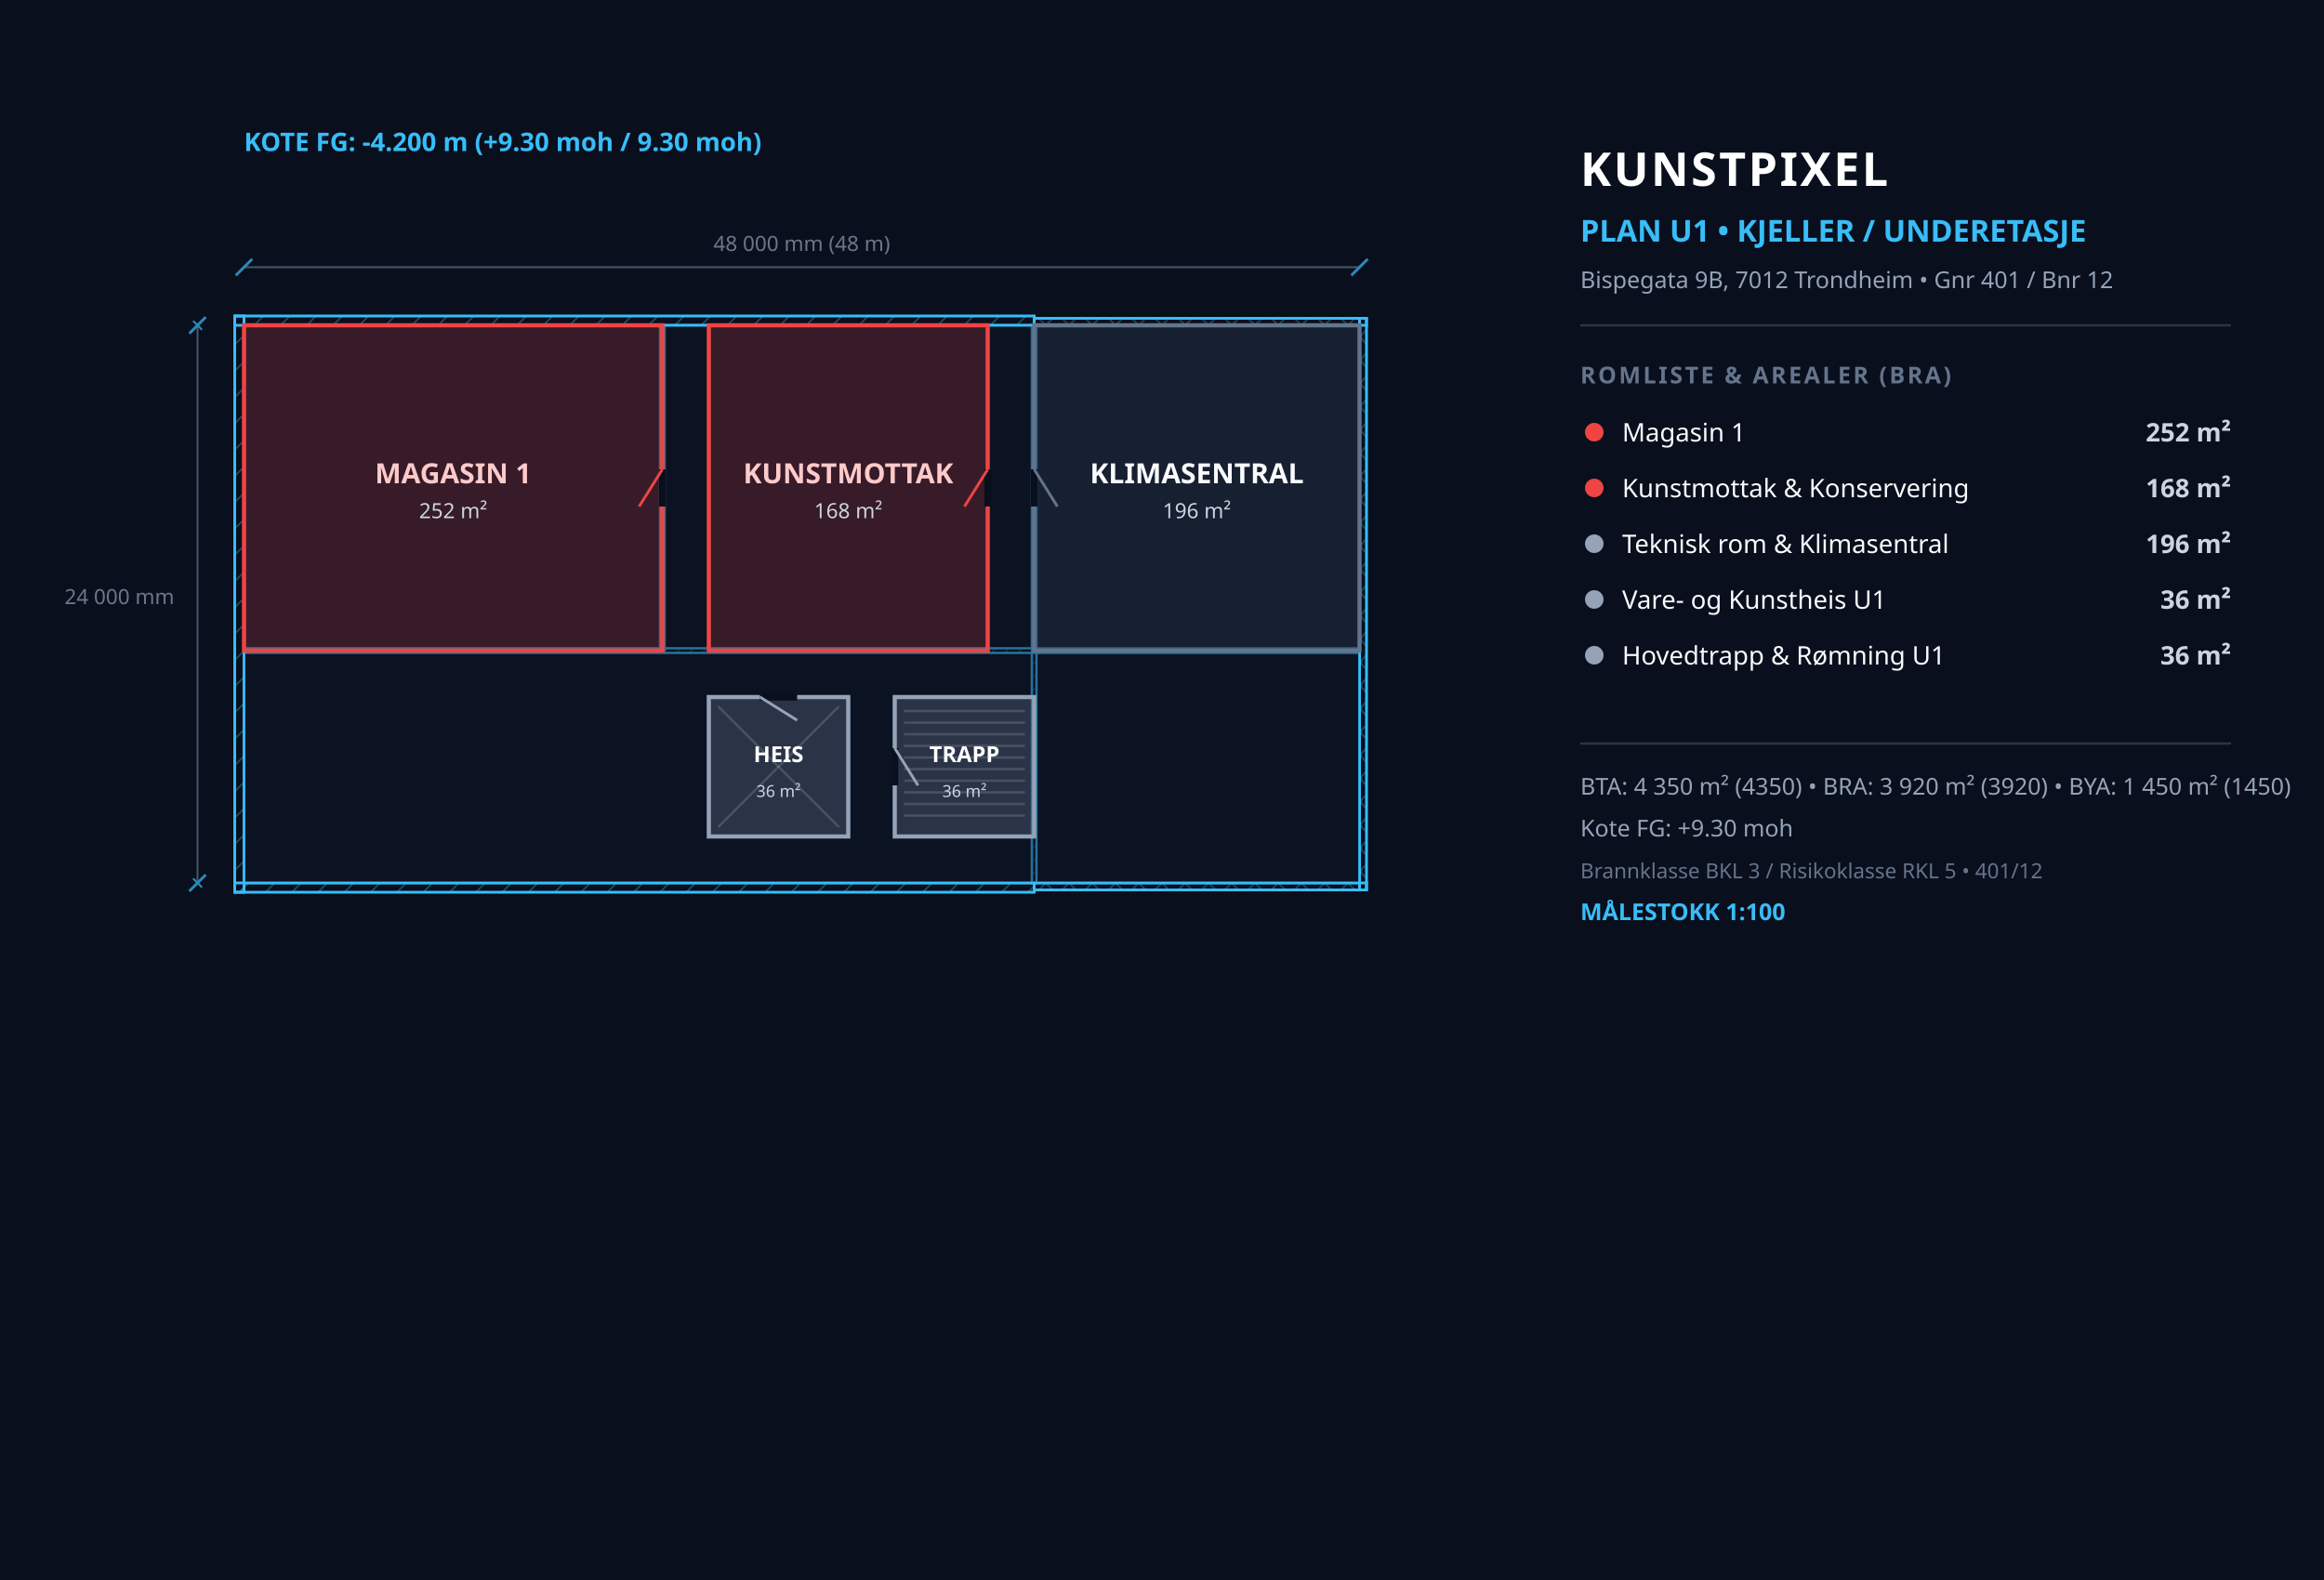
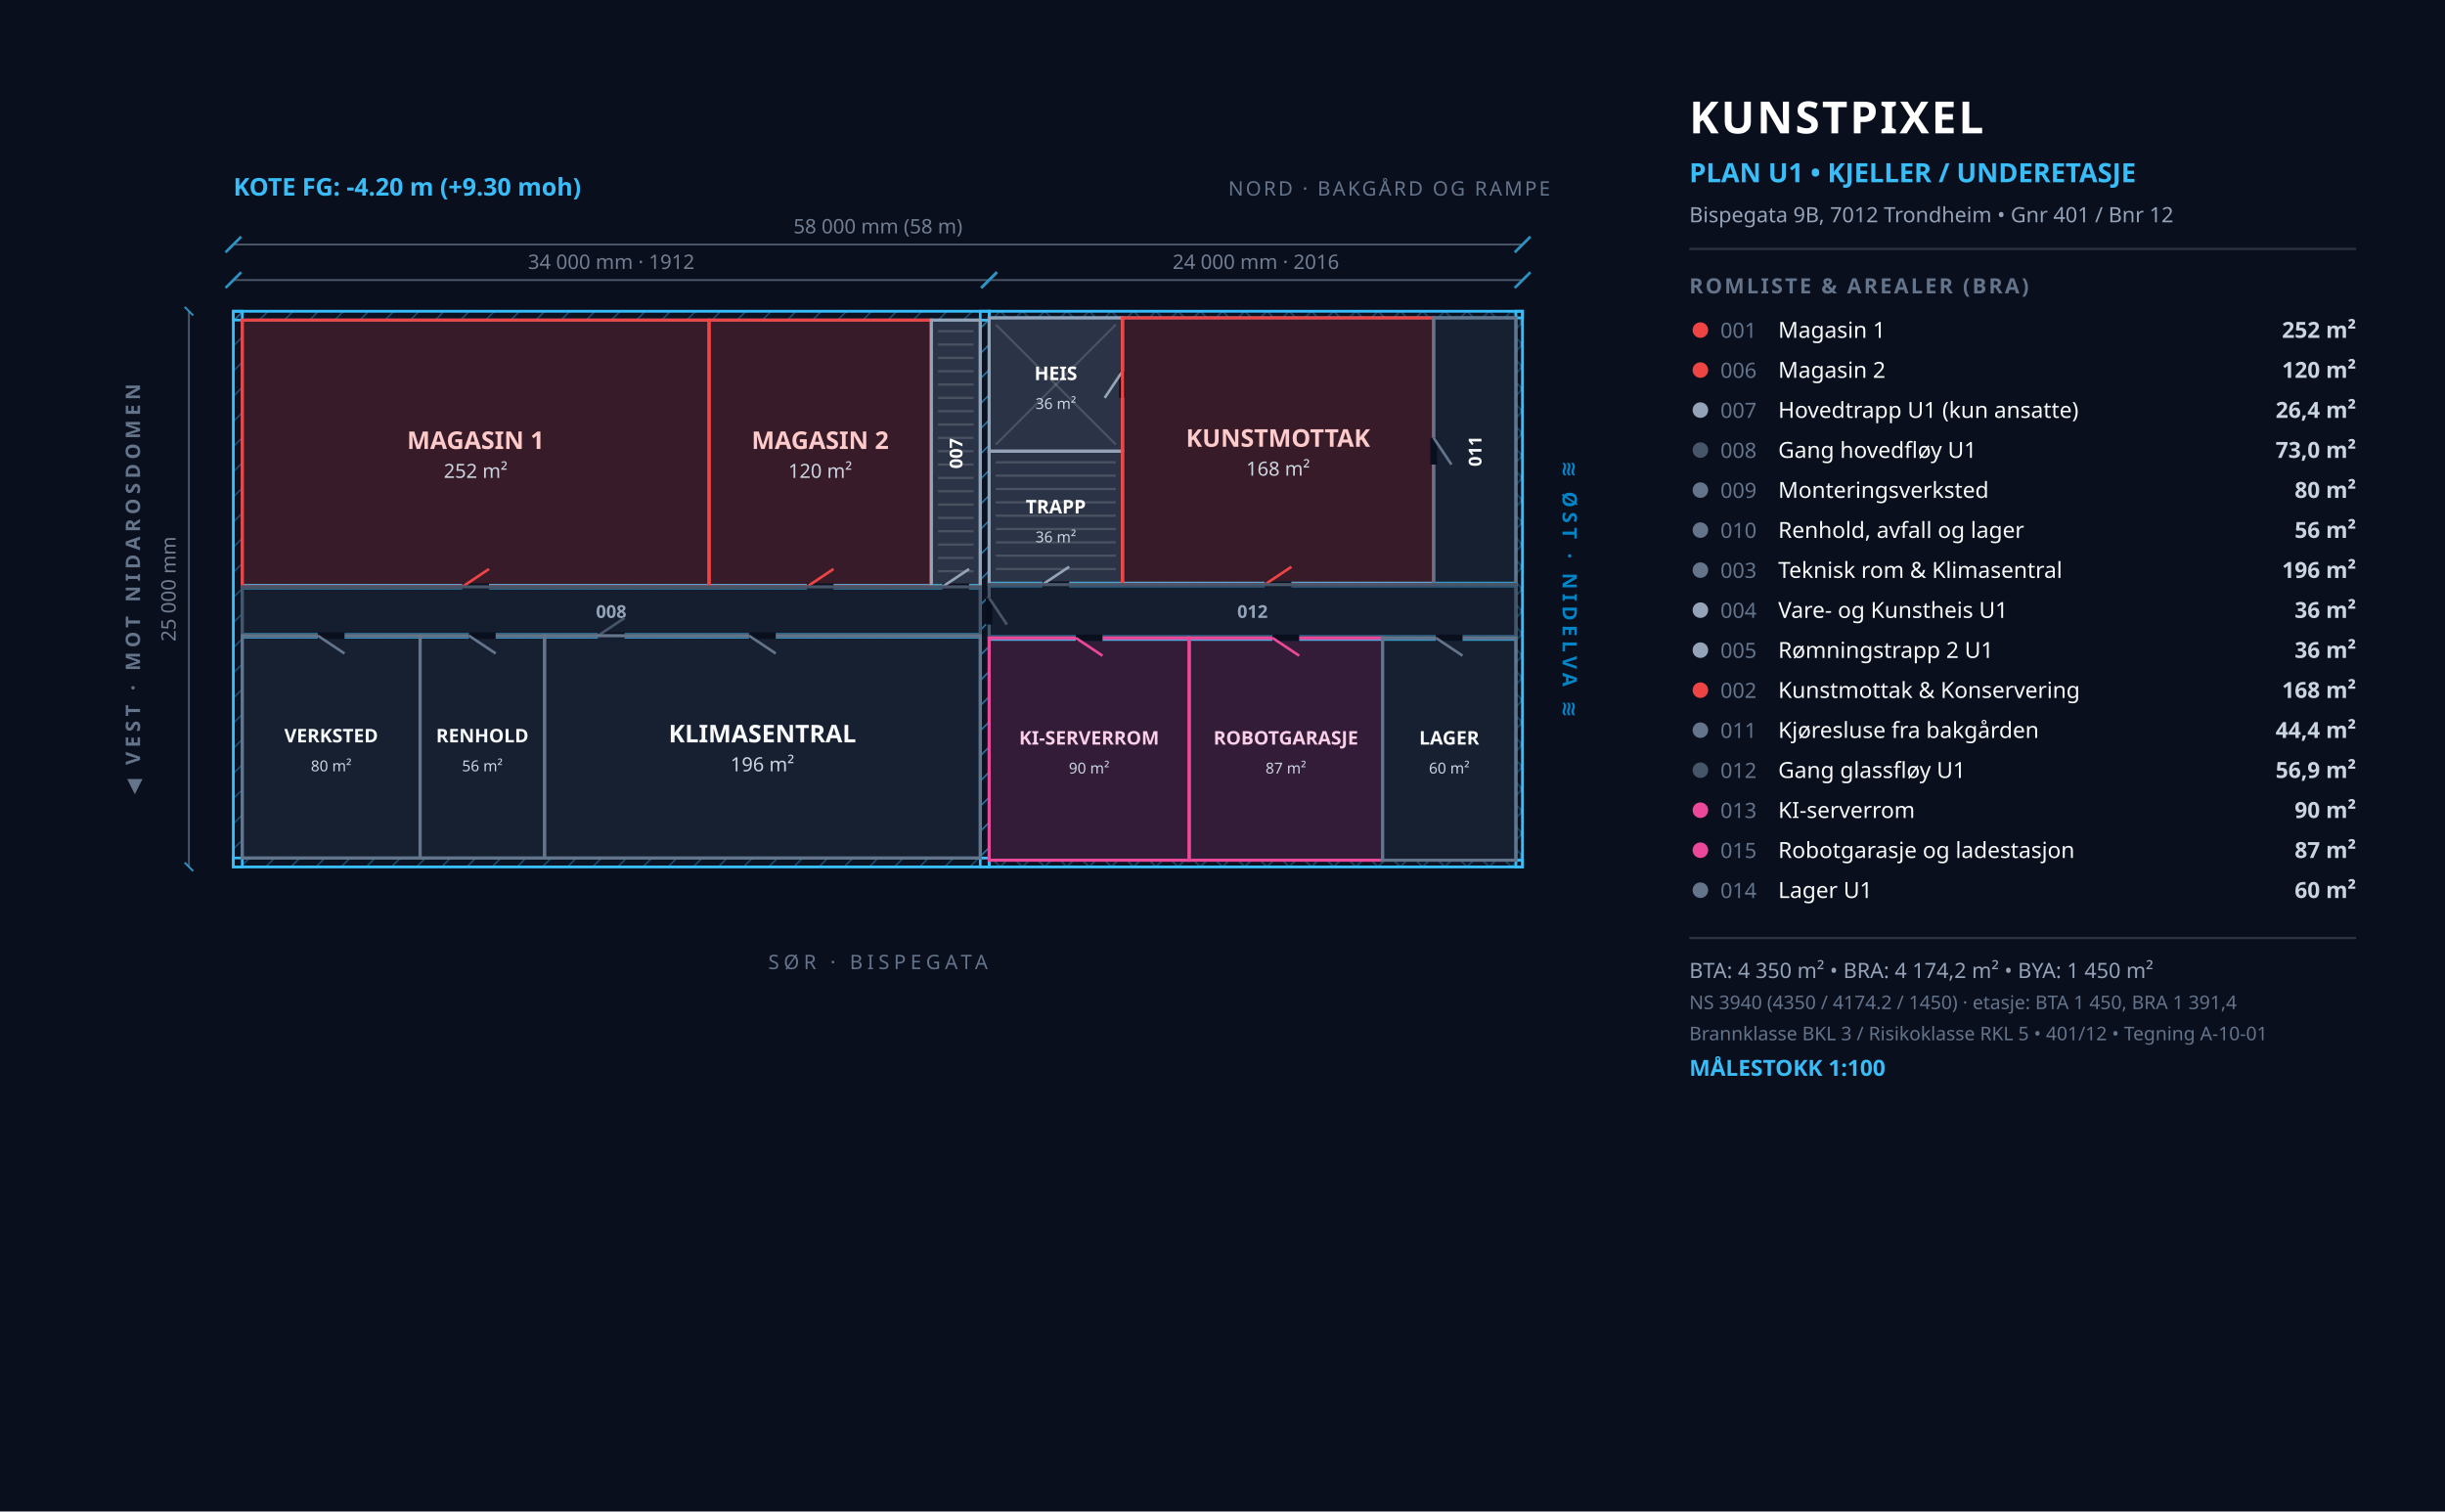
- <svg xmlns="http://www.w3.org/2000/svg" viewBox="0 0 1000 680" width="100%" height="100%" class="blueprint-svg">
+ <svg xmlns="http://www.w3.org/2000/svg" viewBox="0 0 1100 680" width="100%" height="100%" class="blueprint-svg">
  <defs>
    <pattern id="hatch-tegl-400" width="8" height="8" patternTransform="rotate(45 0 0)" patternUnits="userSpaceOnUse">
      <line x1="0" y1="0" x2="0" y2="8" stroke="rgba(56, 189, 248, 0.4)" stroke-width="1.2" />
    </pattern>
    <pattern id="hatch-betong-300" width="10" height="10" patternUnits="userSpaceOnUse">
      <line x1="0" y1="0" x2="10" y2="10" stroke="rgba(56, 189, 248, 0.3)" stroke-width="0.8" />
      <line x1="10" y1="0" x2="0" y2="10" stroke="rgba(56, 189, 248, 0.3)" stroke-width="0.8" />
      <circle cx="5" cy="5" r="1.2" fill="rgba(56, 189, 248, 0.3)" />
    </pattern>
    <pattern id="hatch-baerevegg-200" width="4" height="4" patternTransform="rotate(45 0 0)" patternUnits="userSpaceOnUse">
      <line x1="0" y1="0" x2="0" y2="4" stroke="rgba(2, 132, 199, 0.5)" stroke-width="1.2" />
    </pattern>
    <marker id="tick-45" viewBox="0 0 10 10" refX="5" refY="5" markerWidth="6" markerHeight="6" orient="auto">
      <line x1="1" y1="9" x2="9" y2="1" stroke="#38bdf8" stroke-width="1.8" class="arch-tick" />
    </marker>
  </defs>
  <rect width="100%" height="100%" fill="#0a0f1d" />
-   <text x="105" y="65" font-family="sans-serif" font-size="11" font-weight="600" fill="#38bdf8">KOTE FG: -4.200 m (+9.30 moh / 9.30 moh)</text>
+   <text x="105" y="88" font-family="sans-serif" font-size="11" font-weight="600" fill="#38bdf8">KOTE FG: -4.20 m (+9.30 moh)</text>
+   <rect x="105" y="140" width="580" height="250" fill="rgba(15, 23, 42, 0.45)" stroke="#38bdf8" stroke-width="1" />
  <g class="architectural-walls">
-     <rect x="101" y="136" width="4" height="248" fill="url(#hatch-tegl-400)" stroke="#38bdf8" stroke-width="1.2" />
-     <rect x="101" y="136" width="344" height="4" fill="url(#hatch-tegl-400)" stroke="#38bdf8" stroke-width="1.2" />
-     <rect x="101" y="380" width="344" height="4" fill="url(#hatch-tegl-400)" stroke="#38bdf8" stroke-width="1.2" />
-     <rect x="585" y="137" width="3" height="246" fill="url(#hatch-betong-300)" stroke="#38bdf8" stroke-width="1.2" />
-     <rect x="445" y="137" width="143" height="3" fill="url(#hatch-betong-300)" stroke="#38bdf8" stroke-width="1.2" />
-     <rect x="445" y="380" width="143" height="3" fill="url(#hatch-betong-300)" stroke="#38bdf8" stroke-width="1.2" />
-     <rect x="444" y="140" width="2" height="240" fill="url(#hatch-baerevegg-200)" stroke="#38bdf8" stroke-width="1" />
-     <rect x="105" y="279" width="480" height="2" fill="url(#hatch-baerevegg-200)" stroke="#38bdf8" stroke-width="1" />
-     <rect x="284" y="140" width="2" height="140" fill="url(#hatch-baerevegg-200)" stroke="#38bdf8" stroke-width="1" />
-   </g>
-   <rect x="105" y="140" width="480" height="240" fill="rgba(15, 23, 42, 0.45)" stroke="#38bdf8" stroke-width="1" />
+     <rect class="yttervegg" data-volum="HOVEDFLOY" x="105" y="140" width="340" height="4" fill="url(#hatch-tegl-400)" stroke="#38bdf8" stroke-width="1.2" />
+     <rect class="yttervegg" data-volum="HOVEDFLOY" x="105" y="386" width="340" height="4" fill="url(#hatch-tegl-400)" stroke="#38bdf8" stroke-width="1.2" />
+     <rect class="yttervegg" data-volum="HOVEDFLOY" x="105" y="140" width="4" height="250" fill="url(#hatch-tegl-400)" stroke="#38bdf8" stroke-width="1.2" />
+     <rect class="yttervegg" data-volum="HOVEDFLOY" x="441" y="140" width="4" height="250" fill="url(#hatch-tegl-400)" stroke="#38bdf8" stroke-width="1.2" />
+     <rect class="yttervegg" data-volum="GLASSFLOY" x="445" y="140" width="240" height="3" fill="url(#hatch-betong-300)" stroke="#38bdf8" stroke-width="1.2" />
+     <rect class="yttervegg" data-volum="GLASSFLOY" x="445" y="387" width="240" height="3" fill="url(#hatch-betong-300)" stroke="#38bdf8" stroke-width="1.2" />
+     <rect class="yttervegg" data-volum="GLASSFLOY" x="682" y="140" width="3" height="250" fill="url(#hatch-betong-300)" stroke="#38bdf8" stroke-width="1.2" />
+     <rect class="fasadevegg" x="441" y="144" width="4" height="242" fill="url(#hatch-tegl-400)" stroke="#38bdf8" stroke-width="1" />
+     <rect class="baerevegg" x="109" y="263" width="332" height="2" fill="url(#hatch-baerevegg-200)" stroke="#38bdf8" stroke-width="0.6" />
+     <rect class="baerevegg" x="109" y="285" width="332" height="2" fill="url(#hatch-baerevegg-200)" stroke="#38bdf8" stroke-width="0.6" />
+     <rect class="baerevegg" x="445" y="262" width="237" height="2" fill="url(#hatch-baerevegg-200)" stroke="#38bdf8" stroke-width="0.6" />
+     <rect class="baerevegg" x="445" y="286" width="237" height="2" fill="url(#hatch-baerevegg-200)" stroke="#38bdf8" stroke-width="0.6" />
+   </g>
  <g class="blueprint-room" data-room-id="MAG-1" style="cursor: pointer;">
-     <rect x="105" y="140" width="180" height="140" fill="rgba(239, 68, 68, 0.20)" stroke="#ef4444" stroke-width="1.8" />
-     <text x="195.0" y="208.0" font-family="sans-serif" font-size="12" font-weight="bold" fill="#fecaca" text-anchor="middle">MAGASIN 1</text>
-     <text x="195.0" y="223.0" font-family="sans-serif" font-size="9.0" font-weight="500" fill="#cbd5e1" text-anchor="middle">252 m²</text>
-   </g>
-   <line x1="285" y1="202.0" x2="285" y2="218.0" stroke="#0a0f1d" stroke-width="3" />
-   <line x1="285" y1="202.0" x2="275" y2="218.0" stroke="#ef4444" stroke-width="1.2" />
+     <rect x="109" y="144" width="210" height="120" fill="rgba(239, 68, 68, 0.20)" stroke="#ef4444" stroke-width="1.4" />
+     <text x="214.0" y="202.0" font-family="sans-serif" font-size="11" font-weight="bold" fill="#fecaca" text-anchor="middle">MAGASIN 1</text>
+     <text x="214.0" y="215.0" font-family="sans-serif" font-size="8.8" font-weight="500" fill="#cbd5e1" text-anchor="middle">252 m²</text>
+   </g>
+   <line x1="208.0" y1="264" x2="220.0" y2="264" stroke="#0a0f1d" stroke-width="3" />
+   <line x1="208.0" y1="264" x2="220.0" y2="256" stroke="#ef4444" stroke-width="1.2" />
+   <g class="blueprint-room" data-room-id="MAG-2" style="cursor: pointer;">
+     <rect x="319" y="144" width="100" height="120" fill="rgba(239, 68, 68, 0.20)" stroke="#ef4444" stroke-width="1.4" />
+     <text x="369.0" y="202.0" font-family="sans-serif" font-size="11" font-weight="bold" fill="#fecaca" text-anchor="middle">MAGASIN 2</text>
+     <text x="369.0" y="215.0" font-family="sans-serif" font-size="8.8" font-weight="500" fill="#cbd5e1" text-anchor="middle">120 m²</text>
+   </g>
+   <line x1="363.0" y1="264" x2="375.0" y2="264" stroke="#0a0f1d" stroke-width="3" />
+   <line x1="363.0" y1="264" x2="375.0" y2="256" stroke="#ef4444" stroke-width="1.2" />
+   <g class="blueprint-room" data-room-id="TRAPP-U1B" style="cursor: pointer;">
+     <rect x="419" y="144" width="22" height="120" fill="rgba(100, 116, 139, 0.35)" stroke="#94a3b8" stroke-width="1.4" />
+     <text x="430.0" y="207.0" font-family="sans-serif" font-size="8" font-weight="bold" fill="#ffffff" text-anchor="middle" transform="rotate(-90 430.0 204.0)">007</text>
+   </g>
+   <line x1="422" y1="149" x2="438" y2="149" stroke="rgba(255, 255, 255, 0.15)" stroke-width="1" />
+   <line x1="422" y1="155" x2="438" y2="155" stroke="rgba(255, 255, 255, 0.15)" stroke-width="1" />
+   <line x1="422" y1="161" x2="438" y2="161" stroke="rgba(255, 255, 255, 0.15)" stroke-width="1" />
+   <line x1="422" y1="167" x2="438" y2="167" stroke="rgba(255, 255, 255, 0.15)" stroke-width="1" />
+   <line x1="422" y1="173" x2="438" y2="173" stroke="rgba(255, 255, 255, 0.15)" stroke-width="1" />
+   <line x1="422" y1="179" x2="438" y2="179" stroke="rgba(255, 255, 255, 0.15)" stroke-width="1" />
+   <line x1="422" y1="185" x2="438" y2="185" stroke="rgba(255, 255, 255, 0.15)" stroke-width="1" />
+   <line x1="422" y1="191" x2="438" y2="191" stroke="rgba(255, 255, 255, 0.15)" stroke-width="1" />
+   <line x1="422" y1="197" x2="438" y2="197" stroke="rgba(255, 255, 255, 0.15)" stroke-width="1" />
+   <line x1="422" y1="203" x2="438" y2="203" stroke="rgba(255, 255, 255, 0.15)" stroke-width="1" />
+   <line x1="422" y1="209" x2="438" y2="209" stroke="rgba(255, 255, 255, 0.15)" stroke-width="1" />
+   <line x1="422" y1="215" x2="438" y2="215" stroke="rgba(255, 255, 255, 0.15)" stroke-width="1" />
+   <line x1="422" y1="221" x2="438" y2="221" stroke="rgba(255, 255, 255, 0.15)" stroke-width="1" />
+   <line x1="422" y1="227" x2="438" y2="227" stroke="rgba(255, 255, 255, 0.15)" stroke-width="1" />
+   <line x1="422" y1="233" x2="438" y2="233" stroke="rgba(255, 255, 255, 0.15)" stroke-width="1" />
+   <line x1="422" y1="239" x2="438" y2="239" stroke="rgba(255, 255, 255, 0.15)" stroke-width="1" />
+   <line x1="422" y1="245" x2="438" y2="245" stroke="rgba(255, 255, 255, 0.15)" stroke-width="1" />
+   <line x1="422" y1="251" x2="438" y2="251" stroke="rgba(255, 255, 255, 0.15)" stroke-width="1" />
+   <line x1="422" y1="257" x2="438" y2="257" stroke="rgba(255, 255, 255, 0.15)" stroke-width="1" />
+   <line x1="424.0" y1="264" x2="436.0" y2="264" stroke="#0a0f1d" stroke-width="3" />
+   <line x1="424.0" y1="264" x2="436.0" y2="256" stroke="#94a3b8" stroke-width="1.2" />
+   <g class="blueprint-room" data-room-id="GANG-U1" style="cursor: pointer;">
+     <rect x="109" y="264" width="332" height="22" fill="rgba(30, 41, 59, 0.55)" stroke="#475569" stroke-width="1.4" />
+     <text x="275.0" y="278.0" font-family="sans-serif" font-size="8" font-weight="bold" fill="#94a3b8" text-anchor="middle">008</text>
+   </g>
+   <line x1="269.0" y1="286" x2="281.0" y2="286" stroke="#0a0f1d" stroke-width="3" />
+   <line x1="269.0" y1="286" x2="281.0" y2="278" stroke="#475569" stroke-width="1.2" />
+   <g class="blueprint-room" data-room-id="VERK-1" style="cursor: pointer;">
+     <rect x="109" y="286" width="80" height="100" fill="rgba(51, 65, 85, 0.30)" stroke="#64748b" stroke-width="1.4" />
+     <text x="149.0" y="334.0" font-family="sans-serif" font-size="8.5" font-weight="bold" fill="#f8fafc" text-anchor="middle">VERKSTED</text>
+     <text x="149.0" y="347.0" font-family="sans-serif" font-size="6.8" font-weight="500" fill="#cbd5e1" text-anchor="middle">80 m²</text>
+   </g>
+   <line x1="143.0" y1="286" x2="155.0" y2="286" stroke="#0a0f1d" stroke-width="3" />
+   <line x1="143.0" y1="286" x2="155.0" y2="294" stroke="#64748b" stroke-width="1.2" />
+   <g class="blueprint-room" data-room-id="REN-1" style="cursor: pointer;">
+     <rect x="189" y="286" width="56" height="100" fill="rgba(51, 65, 85, 0.30)" stroke="#64748b" stroke-width="1.4" />
+     <text x="217.0" y="334.0" font-family="sans-serif" font-size="8.5" font-weight="bold" fill="#f8fafc" text-anchor="middle">RENHOLD</text>
+     <text x="217.0" y="347.0" font-family="sans-serif" font-size="6.8" font-weight="500" fill="#cbd5e1" text-anchor="middle">56 m²</text>
+   </g>
+   <line x1="211.0" y1="286" x2="223.0" y2="286" stroke="#0a0f1d" stroke-width="3" />
+   <line x1="211.0" y1="286" x2="223.0" y2="294" stroke="#64748b" stroke-width="1.2" />
+   <g class="blueprint-room" data-room-id="TEK-1" style="cursor: pointer;">
+     <rect x="245" y="286" width="196" height="100" fill="rgba(51, 65, 85, 0.30)" stroke="#64748b" stroke-width="1.4" />
+     <text x="343.0" y="334.0" font-family="sans-serif" font-size="11" font-weight="bold" fill="#f8fafc" text-anchor="middle">KLIMASENTRAL</text>
+     <text x="343.0" y="347.0" font-family="sans-serif" font-size="8.8" font-weight="500" fill="#cbd5e1" text-anchor="middle">196 m²</text>
+   </g>
+   <line x1="337.0" y1="286" x2="349.0" y2="286" stroke="#0a0f1d" stroke-width="3" />
+   <line x1="337.0" y1="286" x2="349.0" y2="294" stroke="#64748b" stroke-width="1.2" />
+   <g class="blueprint-room" data-room-id="HEIS-U1" style="cursor: pointer;">
+     <rect x="445" y="143" width="60" height="60" fill="rgba(100, 116, 139, 0.35)" stroke="#94a3b8" stroke-width="1.4" />
+     <text x="475.0" y="171.0" font-family="sans-serif" font-size="8.5" font-weight="bold" fill="#ffffff" text-anchor="middle">HEIS</text>
+     <text x="475.0" y="184.0" font-family="sans-serif" font-size="6.8" font-weight="500" fill="#cbd5e1" text-anchor="middle">36 m²</text>
+   </g>
+   <line x1="448" y1="146" x2="502" y2="200" stroke="rgba(255, 255, 255, 0.15)" stroke-width="1" />
+   <line x1="502" y1="146" x2="448" y2="200" stroke="rgba(255, 255, 255, 0.15)" stroke-width="1" />
+   <line x1="505" y1="167.0" x2="505" y2="179.0" stroke="#0a0f1d" stroke-width="3" />
+   <line x1="505" y1="167.0" x2="497" y2="179.0" stroke="#94a3b8" stroke-width="1.2" />
+   <g class="blueprint-room" data-room-id="TRAPP-U1" style="cursor: pointer;">
+     <rect x="445" y="203" width="60" height="60" fill="rgba(100, 116, 139, 0.35)" stroke="#94a3b8" stroke-width="1.4" />
+     <text x="475.0" y="231.0" font-family="sans-serif" font-size="8.5" font-weight="bold" fill="#ffffff" text-anchor="middle">TRAPP</text>
+     <text x="475.0" y="244.0" font-family="sans-serif" font-size="6.8" font-weight="500" fill="#cbd5e1" text-anchor="middle">36 m²</text>
+   </g>
+   <line x1="448" y1="208" x2="502" y2="208" stroke="rgba(255, 255, 255, 0.15)" stroke-width="1" />
+   <line x1="448" y1="214" x2="502" y2="214" stroke="rgba(255, 255, 255, 0.15)" stroke-width="1" />
+   <line x1="448" y1="220" x2="502" y2="220" stroke="rgba(255, 255, 255, 0.15)" stroke-width="1" />
+   <line x1="448" y1="226" x2="502" y2="226" stroke="rgba(255, 255, 255, 0.15)" stroke-width="1" />
+   <line x1="448" y1="232" x2="502" y2="232" stroke="rgba(255, 255, 255, 0.15)" stroke-width="1" />
+   <line x1="448" y1="238" x2="502" y2="238" stroke="rgba(255, 255, 255, 0.15)" stroke-width="1" />
+   <line x1="448" y1="244" x2="502" y2="244" stroke="rgba(255, 255, 255, 0.15)" stroke-width="1" />
+   <line x1="448" y1="250" x2="502" y2="250" stroke="rgba(255, 255, 255, 0.15)" stroke-width="1" />
+   <line x1="448" y1="256" x2="502" y2="256" stroke="rgba(255, 255, 255, 0.15)" stroke-width="1" />
+   <line x1="469.0" y1="263" x2="481.0" y2="263" stroke="#0a0f1d" stroke-width="3" />
+   <line x1="469.0" y1="263" x2="481.0" y2="255" stroke="#94a3b8" stroke-width="1.2" />
  <g class="blueprint-room" data-room-id="VER-1" style="cursor: pointer;">
-     <rect x="305" y="140" width="120" height="140" fill="rgba(239, 68, 68, 0.20)" stroke="#ef4444" stroke-width="1.8" />
-     <text x="365.0" y="208.0" font-family="sans-serif" font-size="12" font-weight="bold" fill="#fecaca" text-anchor="middle">KUNSTMOTTAK</text>
-     <text x="365.0" y="223.0" font-family="sans-serif" font-size="9.0" font-weight="500" fill="#cbd5e1" text-anchor="middle">168 m²</text>
-   </g>
-   <line x1="425" y1="202.0" x2="425" y2="218.0" stroke="#0a0f1d" stroke-width="3" />
-   <line x1="425" y1="202.0" x2="415" y2="218.0" stroke="#ef4444" stroke-width="1.2" />
-   <g class="blueprint-room" data-room-id="TEK-1" style="cursor: pointer;">
-     <rect x="445" y="140" width="140" height="140" fill="rgba(51, 65, 85, 0.30)" stroke="#64748b" stroke-width="1.8" />
-     <text x="515.0" y="208.0" font-family="sans-serif" font-size="12" font-weight="bold" fill="#f8fafc" text-anchor="middle">KLIMASENTRAL</text>
-     <text x="515.0" y="223.0" font-family="sans-serif" font-size="9.0" font-weight="500" fill="#cbd5e1" text-anchor="middle">196 m²</text>
-   </g>
-   <line x1="445" y1="202.0" x2="445" y2="218.0" stroke="#0a0f1d" stroke-width="3" />
-   <line x1="445" y1="202.0" x2="455" y2="218.0" stroke="#64748b" stroke-width="1.2" />
-   <g class="blueprint-room" data-room-id="HEIS-U1" style="cursor: pointer;">
-     <rect x="305" y="300" width="60" height="60" fill="rgba(100, 116, 139, 0.35)" stroke="#94a3b8" stroke-width="1.8" />
-     <text x="335.0" y="328.0" font-family="sans-serif" font-size="9.5" font-weight="bold" fill="#ffffff" text-anchor="middle">HEIS</text>
-     <text x="335.0" y="343.0" font-family="sans-serif" font-size="7.1" font-weight="500" fill="#cbd5e1" text-anchor="middle">36 m²</text>
-   </g>
-   <line x1="309" y1="304" x2="361" y2="356" stroke="rgba(255, 255, 255, 0.15)" stroke-width="1" />
-   <line x1="361" y1="304" x2="309" y2="356" stroke="rgba(255, 255, 255, 0.15)" stroke-width="1" />
-   <line x1="327.0" y1="300" x2="343.0" y2="300" stroke="#0a0f1d" stroke-width="3" />
-   <line x1="327.0" y1="300" x2="343.0" y2="310" stroke="#94a3b8" stroke-width="1.2" />
-   <g class="blueprint-room" data-room-id="TRAPP-U1" style="cursor: pointer;">
-     <rect x="385" y="300" width="60" height="60" fill="rgba(100, 116, 139, 0.35)" stroke="#94a3b8" stroke-width="1.8" />
-     <text x="415.0" y="328.0" font-family="sans-serif" font-size="9.5" font-weight="bold" fill="#ffffff" text-anchor="middle">TRAPP</text>
-     <text x="415.0" y="343.0" font-family="sans-serif" font-size="7.1" font-weight="500" fill="#cbd5e1" text-anchor="middle">36 m²</text>
-   </g>
-   <line x1="389" y1="306" x2="441" y2="306" stroke="rgba(255, 255, 255, 0.15)" stroke-width="1" />
-   <line x1="389" y1="311" x2="441" y2="311" stroke="rgba(255, 255, 255, 0.15)" stroke-width="1" />
-   <line x1="389" y1="316" x2="441" y2="316" stroke="rgba(255, 255, 255, 0.15)" stroke-width="1" />
-   <line x1="389" y1="321" x2="441" y2="321" stroke="rgba(255, 255, 255, 0.15)" stroke-width="1" />
-   <line x1="389" y1="326" x2="441" y2="326" stroke="rgba(255, 255, 255, 0.15)" stroke-width="1" />
-   <line x1="389" y1="331" x2="441" y2="331" stroke="rgba(255, 255, 255, 0.15)" stroke-width="1" />
-   <line x1="389" y1="336" x2="441" y2="336" stroke="rgba(255, 255, 255, 0.15)" stroke-width="1" />
-   <line x1="389" y1="341" x2="441" y2="341" stroke="rgba(255, 255, 255, 0.15)" stroke-width="1" />
-   <line x1="389" y1="346" x2="441" y2="346" stroke="rgba(255, 255, 255, 0.15)" stroke-width="1" />
-   <line x1="389" y1="351" x2="441" y2="351" stroke="rgba(255, 255, 255, 0.15)" stroke-width="1" />
-   <line x1="385" y1="322.0" x2="385" y2="338.0" stroke="#0a0f1d" stroke-width="3" />
-   <line x1="385" y1="322.0" x2="395" y2="338.0" stroke="#94a3b8" stroke-width="1.2" />
-   <g class="dimension-chain" style="opacity: 0.7;">
-     <line x1="105" y1="115" x2="585" y2="115" stroke="#64748b" stroke-width="0.8" marker-start="url(#tick-45)" marker-end="url(#tick-45)" />
-     <line x1="105" y1="110" x2="105" y2="120" stroke="#38bdf8" stroke-width="1.2" class="arch-tick" transform="rotate(45 105 115)" />
-     <line x1="585" y1="110" x2="585" y2="120" stroke="#38bdf8" stroke-width="1.2" class="arch-tick" transform="rotate(45 585 115)" />
-     <text x="345" y="108" font-family="sans-serif" font-size="9" fill="#94a3b8" text-anchor="middle">48 000 mm (48 m)</text>
-     <line x1="85" y1="140" x2="85" y2="380" stroke="#64748b" stroke-width="0.8" marker-start="url(#tick-45)" marker-end="url(#tick-45)" />
-     <line x1="85" y1="135" x2="85" y2="145" stroke="#38bdf8" stroke-width="1.2" class="arch-tick" transform="rotate(45 85 140)" />
-     <line x1="85" y1="375" x2="85" y2="385" stroke="#38bdf8" stroke-width="1.2" class="arch-tick" transform="rotate(45 85 380)" />
-     <text x="75" y="260" font-family="sans-serif" font-size="9" fill="#94a3b8" text-anchor="end">24 000 mm</text>
-   </g>
-   <g class="title-block" transform="translate(680, 80)">
+     <rect x="505" y="143" width="140" height="120" fill="rgba(239, 68, 68, 0.20)" stroke="#ef4444" stroke-width="1.4" />
+     <text x="575.0" y="201.0" font-family="sans-serif" font-size="11" font-weight="bold" fill="#fecaca" text-anchor="middle">KUNSTMOTTAK</text>
+     <text x="575.0" y="214.0" font-family="sans-serif" font-size="8.8" font-weight="500" fill="#cbd5e1" text-anchor="middle">168 m²</text>
+   </g>
+   <line x1="569.0" y1="263" x2="581.0" y2="263" stroke="#0a0f1d" stroke-width="3" />
+   <line x1="569.0" y1="263" x2="581.0" y2="255" stroke="#ef4444" stroke-width="1.2" />
+   <g class="blueprint-room" data-room-id="KJS-U1" style="cursor: pointer;">
+     <rect x="645" y="143" width="37" height="120" fill="rgba(51, 65, 85, 0.30)" stroke="#64748b" stroke-width="1.4" />
+     <text x="663.5" y="206.0" font-family="sans-serif" font-size="8" font-weight="bold" fill="#f8fafc" text-anchor="middle" transform="rotate(-90 663.5 203.0)">011</text>
+   </g>
+   <line x1="645" y1="197.0" x2="645" y2="209.0" stroke="#0a0f1d" stroke-width="3" />
+   <line x1="645" y1="197.0" x2="653" y2="209.0" stroke="#64748b" stroke-width="1.2" />
+   <g class="blueprint-room" data-room-id="GANG-U1G" style="cursor: pointer;">
+     <rect x="445" y="263" width="237" height="24" fill="rgba(30, 41, 59, 0.55)" stroke="#475569" stroke-width="1.4" />
+     <text x="563.5" y="278.0" font-family="sans-serif" font-size="8" font-weight="bold" fill="#94a3b8" text-anchor="middle">012</text>
+   </g>
+   <line x1="445" y1="269.0" x2="445" y2="281.0" stroke="#0a0f1d" stroke-width="3" />
+   <line x1="445" y1="269.0" x2="453" y2="281.0" stroke="#475569" stroke-width="1.2" />
+   <g class="blueprint-room" data-room-id="SRV-1" style="cursor: pointer;">
+     <rect x="445" y="287" width="90" height="100" fill="rgba(236, 72, 153, 0.18)" stroke="#ec4899" stroke-width="1.4" />
+     <text x="490.0" y="335.0" font-family="sans-serif" font-size="8.5" font-weight="bold" fill="#fbcfe8" text-anchor="middle">KI-SERVERROM</text>
+     <text x="490.0" y="348.0" font-family="sans-serif" font-size="6.8" font-weight="500" fill="#cbd5e1" text-anchor="middle">90 m²</text>
+   </g>
+   <line x1="484.0" y1="287" x2="496.0" y2="287" stroke="#0a0f1d" stroke-width="3" />
+   <line x1="484.0" y1="287" x2="496.0" y2="295" stroke="#ec4899" stroke-width="1.2" />
+   <g class="blueprint-room" data-room-id="ROB-1" style="cursor: pointer;">
+     <rect x="535" y="287" width="87" height="100" fill="rgba(236, 72, 153, 0.18)" stroke="#ec4899" stroke-width="1.4" />
+     <text x="578.5" y="335.0" font-family="sans-serif" font-size="8.5" font-weight="bold" fill="#fbcfe8" text-anchor="middle">ROBOTGARASJE</text>
+     <text x="578.5" y="348.0" font-family="sans-serif" font-size="6.8" font-weight="500" fill="#cbd5e1" text-anchor="middle">87 m²</text>
+   </g>
+   <line x1="572.5" y1="287" x2="584.5" y2="287" stroke="#0a0f1d" stroke-width="3" />
+   <line x1="572.5" y1="287" x2="584.5" y2="295" stroke="#ec4899" stroke-width="1.2" />
+   <g class="blueprint-room" data-room-id="LAG-U1" style="cursor: pointer;">
+     <rect x="622" y="287" width="60" height="100" fill="rgba(51, 65, 85, 0.30)" stroke="#64748b" stroke-width="1.4" />
+     <text x="652.0" y="335.0" font-family="sans-serif" font-size="8.5" font-weight="bold" fill="#f8fafc" text-anchor="middle">LAGER</text>
+     <text x="652.0" y="348.0" font-family="sans-serif" font-size="6.8" font-weight="500" fill="#cbd5e1" text-anchor="middle">60 m²</text>
+   </g>
+   <line x1="646.0" y1="287" x2="658.0" y2="287" stroke="#0a0f1d" stroke-width="3" />
+   <line x1="646.0" y1="287" x2="658.0" y2="295" stroke="#64748b" stroke-width="1.2" />
+   <g class="dimension-chain" style="opacity: 0.75;">
+     <line x1="105" y1="110" x2="685" y2="110" stroke="#64748b" stroke-width="0.8" marker-start="url(#tick-45)" marker-end="url(#tick-45)" />
+     <line x1="105" y1="105" x2="105" y2="115" stroke="#38bdf8" stroke-width="1.2" class="arch-tick" transform="rotate(45 105 110)" />
+     <line x1="685" y1="105" x2="685" y2="115" stroke="#38bdf8" stroke-width="1.2" class="arch-tick" transform="rotate(45 685 110)" />
+     <text x="395.0" y="105" font-family="sans-serif" font-size="9" fill="#94a3b8" text-anchor="middle">58 000 mm (58 m)</text>
+     <line x1="105" y1="126" x2="445" y2="126" stroke="#64748b" stroke-width="0.8" marker-start="url(#tick-45)" marker-end="url(#tick-45)" />
+     <line x1="105" y1="121" x2="105" y2="131" stroke="#38bdf8" stroke-width="1.2" class="arch-tick" transform="rotate(45 105 126)" />
+     <line x1="445" y1="121" x2="445" y2="131" stroke="#38bdf8" stroke-width="1.2" class="arch-tick" transform="rotate(45 445 126)" />
+     <text x="275.0" y="121" font-family="sans-serif" font-size="9" fill="#94a3b8" text-anchor="middle">34 000 mm · 1912</text>
+     <line x1="445" y1="126" x2="685" y2="126" stroke="#64748b" stroke-width="0.8" marker-start="url(#tick-45)" marker-end="url(#tick-45)" />
+     <line x1="445" y1="121" x2="445" y2="131" stroke="#38bdf8" stroke-width="1.2" class="arch-tick" transform="rotate(45 445 126)" />
+     <line x1="685" y1="121" x2="685" y2="131" stroke="#38bdf8" stroke-width="1.2" class="arch-tick" transform="rotate(45 685 126)" />
+     <text x="565.0" y="121" font-family="sans-serif" font-size="9" fill="#94a3b8" text-anchor="middle">24 000 mm · 2016</text>
+     <line x1="85" y1="140" x2="85" y2="390" stroke="#64748b" stroke-width="0.8" marker-start="url(#tick-45)" marker-end="url(#tick-45)" />
+     <text x="79" y="265.0" font-family="sans-serif" font-size="9" fill="#94a3b8" text-anchor="middle" transform="rotate(-90 79 265.0)">25 000 mm</text>
+   </g>
+   <text x="63" y="265.0" font-family="sans-serif" font-size="9" font-weight="600" fill="#64748b" transform="rotate(-90 63 265.0)" letter-spacing="2" text-anchor="middle">◀ VEST · MOT NIDAROSDOMEN</text>
+   <text x="703" y="265.0" font-family="sans-serif" font-size="9" font-weight="600" fill="#0284c7" transform="rotate(90 703 265.0)" letter-spacing="2" text-anchor="middle">≋ ØST · NIDELVA ≋</text>
+   <text x="395.0" y="436" font-family="sans-serif" font-size="9" fill="#64748b" text-anchor="middle" letter-spacing="2">SØR · BISPEGATA</text>
+   <text x="625" y="88" font-family="sans-serif" font-size="9" fill="#64748b" text-anchor="middle" letter-spacing="1">NORD · BAKGÅRD OG RAMPE</text>
+   <g class="title-block" transform="translate(760, 60)">
    <text x="0" y="0" font-family="sans-serif" font-size="20" font-weight="bold" fill="#ffffff" letter-spacing="1">KUNSTPIXEL</text>
-     <text x="0" y="24" font-family="sans-serif" font-size="13" font-weight="600" fill="#38bdf8">PLAN U1 • KJELLER / UNDERETASJE</text>
-     <text x="0" y="44" font-family="sans-serif" font-size="10" fill="#94a3b8">Bispegata 9B, 7012 Trondheim • Gnr 401 / Bnr 12</text>
-     <line x1="0" y1="60" x2="280" y2="60" stroke="rgba(255,255,255,0.15)" stroke-width="1" />
-     <text x="0" y="85" font-family="sans-serif" font-size="10" font-weight="bold" fill="#64748b" letter-spacing="1">ROMLISTE &amp; AREALER (BRA)</text>
-     <circle cx="6" cy="106" r="4" fill="#ef4444" />
-     <text x="18" y="110" font-family="sans-serif" font-size="11" font-weight="500" fill="#f8fafc">Magasin 1</text>
-     <text x="280" y="110" font-family="sans-serif" font-size="11" font-weight="600" fill="#cbd5e1" text-anchor="end">252 m²</text>
-     <circle cx="6" cy="130" r="4" fill="#ef4444" />
-     <text x="18" y="134" font-family="sans-serif" font-size="11" font-weight="500" fill="#f8fafc">Kunstmottak &amp; Konservering</text>
-     <text x="280" y="134" font-family="sans-serif" font-size="11" font-weight="600" fill="#cbd5e1" text-anchor="end">168 m²</text>
-     <circle cx="6" cy="154" r="4" fill="#94a3b8" />
-     <text x="18" y="158" font-family="sans-serif" font-size="11" font-weight="500" fill="#f8fafc">Teknisk rom &amp; Klimasentral</text>
-     <text x="280" y="158" font-family="sans-serif" font-size="11" font-weight="600" fill="#cbd5e1" text-anchor="end">196 m²</text>
-     <circle cx="6" cy="178" r="4" fill="#94a3b8" />
-     <text x="18" y="182" font-family="sans-serif" font-size="11" font-weight="500" fill="#f8fafc">Vare- og Kunstheis U1</text>
-     <text x="280" y="182" font-family="sans-serif" font-size="11" font-weight="600" fill="#cbd5e1" text-anchor="end">36 m²</text>
-     <circle cx="6" cy="202" r="4" fill="#94a3b8" />
-     <text x="18" y="206" font-family="sans-serif" font-size="11" font-weight="500" fill="#f8fafc">Hovedtrapp &amp; Rømning U1</text>
-     <text x="280" y="206" font-family="sans-serif" font-size="11" font-weight="600" fill="#cbd5e1" text-anchor="end">36 m²</text>
-     <line x1="0" y1="240" x2="280" y2="240" stroke="rgba(255,255,255,0.15)" stroke-width="1" />
-     <text x="0" y="262" font-family="sans-serif" font-size="10" fill="#94a3b8">BTA: 4 350 m² (4350) • BRA: 3 920 m² (3920) • BYA: 1 450 m² (1450)</text>
-     <text x="0" y="280" font-family="sans-serif" font-size="10" fill="#94a3b8">Kote FG: +9.30 moh</text>
-     <text x="0" y="298" font-family="sans-serif" font-size="9" fill="#64748b">Brannklasse BKL 3 / Risikoklasse RKL 5 • 401/12</text>
-     <text x="0" y="316" font-family="sans-serif" font-size="10" font-weight="bold" fill="#38bdf8">MÅLESTOKK 1:100</text>
+     <text x="0" y="22" font-family="sans-serif" font-size="12" font-weight="600" fill="#38bdf8">PLAN U1 • KJELLER / UNDERETASJE</text>
+     <text x="0" y="40" font-family="sans-serif" font-size="9.5" fill="#94a3b8">Bispegata 9B, 7012 Trondheim • Gnr 401 / Bnr 12</text>
+     <line x1="0" y1="52" x2="300" y2="52" stroke="rgba(255,255,255,0.15)" stroke-width="1" />
+     <text x="0" y="72" font-family="sans-serif" font-size="9.5" font-weight="bold" fill="#64748b" letter-spacing="1">ROMLISTE &amp; AREALER (BRA)</text>
+     <circle cx="5" cy="88.5" r="3.5" fill="#ef4444" />
+     <text x="14" y="92" font-family="sans-serif" font-size="9.5" fill="#64748b">001</text>
+     <text x="40" y="92" font-family="sans-serif" font-size="10" font-weight="500" fill="#f8fafc">Magasin 1</text>
+     <text x="300" y="92" font-family="sans-serif" font-size="10" font-weight="600" fill="#cbd5e1" text-anchor="end">252 m²</text>
+     <circle cx="5" cy="106.5" r="3.5" fill="#ef4444" />
+     <text x="14" y="110" font-family="sans-serif" font-size="9.5" fill="#64748b">006</text>
+     <text x="40" y="110" font-family="sans-serif" font-size="10" font-weight="500" fill="#f8fafc">Magasin 2</text>
+     <text x="300" y="110" font-family="sans-serif" font-size="10" font-weight="600" fill="#cbd5e1" text-anchor="end">120 m²</text>
+     <circle cx="5" cy="124.5" r="3.5" fill="#94a3b8" />
+     <text x="14" y="128" font-family="sans-serif" font-size="9.5" fill="#64748b">007</text>
+     <text x="40" y="128" font-family="sans-serif" font-size="10" font-weight="500" fill="#f8fafc">Hovedtrapp U1 (kun ansatte)</text>
+     <text x="300" y="128" font-family="sans-serif" font-size="10" font-weight="600" fill="#cbd5e1" text-anchor="end">26,4 m²</text>
+     <circle cx="5" cy="142.5" r="3.5" fill="#475569" />
+     <text x="14" y="146" font-family="sans-serif" font-size="9.5" fill="#64748b">008</text>
+     <text x="40" y="146" font-family="sans-serif" font-size="10" font-weight="500" fill="#f8fafc">Gang hovedfløy U1</text>
+     <text x="300" y="146" font-family="sans-serif" font-size="10" font-weight="600" fill="#cbd5e1" text-anchor="end">73,0 m²</text>
+     <circle cx="5" cy="160.5" r="3.5" fill="#64748b" />
+     <text x="14" y="164" font-family="sans-serif" font-size="9.5" fill="#64748b">009</text>
+     <text x="40" y="164" font-family="sans-serif" font-size="10" font-weight="500" fill="#f8fafc">Monteringsverksted</text>
+     <text x="300" y="164" font-family="sans-serif" font-size="10" font-weight="600" fill="#cbd5e1" text-anchor="end">80 m²</text>
+     <circle cx="5" cy="178.5" r="3.5" fill="#64748b" />
+     <text x="14" y="182" font-family="sans-serif" font-size="9.5" fill="#64748b">010</text>
+     <text x="40" y="182" font-family="sans-serif" font-size="10" font-weight="500" fill="#f8fafc">Renhold, avfall og lager</text>
+     <text x="300" y="182" font-family="sans-serif" font-size="10" font-weight="600" fill="#cbd5e1" text-anchor="end">56 m²</text>
+     <circle cx="5" cy="196.5" r="3.5" fill="#64748b" />
+     <text x="14" y="200" font-family="sans-serif" font-size="9.5" fill="#64748b">003</text>
+     <text x="40" y="200" font-family="sans-serif" font-size="10" font-weight="500" fill="#f8fafc">Teknisk rom &amp; Klimasentral</text>
+     <text x="300" y="200" font-family="sans-serif" font-size="10" font-weight="600" fill="#cbd5e1" text-anchor="end">196 m²</text>
+     <circle cx="5" cy="214.5" r="3.5" fill="#94a3b8" />
+     <text x="14" y="218" font-family="sans-serif" font-size="9.5" fill="#64748b">004</text>
+     <text x="40" y="218" font-family="sans-serif" font-size="10" font-weight="500" fill="#f8fafc">Vare- og Kunstheis U1</text>
+     <text x="300" y="218" font-family="sans-serif" font-size="10" font-weight="600" fill="#cbd5e1" text-anchor="end">36 m²</text>
+     <circle cx="5" cy="232.5" r="3.5" fill="#94a3b8" />
+     <text x="14" y="236" font-family="sans-serif" font-size="9.5" fill="#64748b">005</text>
+     <text x="40" y="236" font-family="sans-serif" font-size="10" font-weight="500" fill="#f8fafc">Rømningstrapp 2 U1</text>
+     <text x="300" y="236" font-family="sans-serif" font-size="10" font-weight="600" fill="#cbd5e1" text-anchor="end">36 m²</text>
+     <circle cx="5" cy="250.5" r="3.5" fill="#ef4444" />
+     <text x="14" y="254" font-family="sans-serif" font-size="9.5" fill="#64748b">002</text>
+     <text x="40" y="254" font-family="sans-serif" font-size="10" font-weight="500" fill="#f8fafc">Kunstmottak &amp; Konservering</text>
+     <text x="300" y="254" font-family="sans-serif" font-size="10" font-weight="600" fill="#cbd5e1" text-anchor="end">168 m²</text>
+     <circle cx="5" cy="268.5" r="3.5" fill="#64748b" />
+     <text x="14" y="272" font-family="sans-serif" font-size="9.5" fill="#64748b">011</text>
+     <text x="40" y="272" font-family="sans-serif" font-size="10" font-weight="500" fill="#f8fafc">Kjøresluse fra bakgården</text>
+     <text x="300" y="272" font-family="sans-serif" font-size="10" font-weight="600" fill="#cbd5e1" text-anchor="end">44,4 m²</text>
+     <circle cx="5" cy="286.5" r="3.5" fill="#475569" />
+     <text x="14" y="290" font-family="sans-serif" font-size="9.5" fill="#64748b">012</text>
+     <text x="40" y="290" font-family="sans-serif" font-size="10" font-weight="500" fill="#f8fafc">Gang glassfløy U1</text>
+     <text x="300" y="290" font-family="sans-serif" font-size="10" font-weight="600" fill="#cbd5e1" text-anchor="end">56,9 m²</text>
+     <circle cx="5" cy="304.5" r="3.5" fill="#ec4899" />
+     <text x="14" y="308" font-family="sans-serif" font-size="9.5" fill="#64748b">013</text>
+     <text x="40" y="308" font-family="sans-serif" font-size="10" font-weight="500" fill="#f8fafc">KI-serverrom</text>
+     <text x="300" y="308" font-family="sans-serif" font-size="10" font-weight="600" fill="#cbd5e1" text-anchor="end">90 m²</text>
+     <circle cx="5" cy="322.5" r="3.5" fill="#ec4899" />
+     <text x="14" y="326" font-family="sans-serif" font-size="9.5" fill="#64748b">015</text>
+     <text x="40" y="326" font-family="sans-serif" font-size="10" font-weight="500" fill="#f8fafc">Robotgarasje og ladestasjon</text>
+     <text x="300" y="326" font-family="sans-serif" font-size="10" font-weight="600" fill="#cbd5e1" text-anchor="end">87 m²</text>
+     <circle cx="5" cy="340.5" r="3.5" fill="#64748b" />
+     <text x="14" y="344" font-family="sans-serif" font-size="9.5" fill="#64748b">014</text>
+     <text x="40" y="344" font-family="sans-serif" font-size="10" font-weight="500" fill="#f8fafc">Lager U1</text>
+     <text x="300" y="344" font-family="sans-serif" font-size="10" font-weight="600" fill="#cbd5e1" text-anchor="end">60 m²</text>
+     <line x1="0" y1="362" x2="300" y2="362" stroke="rgba(255,255,255,0.15)" stroke-width="1" />
+     <text x="0" y="380" font-family="sans-serif" font-size="9.5" fill="#94a3b8">BTA: 4 350 m² • BRA: 4 174,2 m² • BYA: 1 450 m²</text>
+     <text x="0" y="394" font-family="sans-serif" font-size="8.5" fill="#64748b">NS 3940 (4350 / 4174.2 / 1450) · etasje: BTA 1 450, BRA 1 391,4</text>
+     <text x="0" y="408" font-family="sans-serif" font-size="8.5" fill="#64748b">Brannklasse BKL 3 / Risikoklasse RKL 5 • 401/12 • Tegning A-10-01</text>
+     <text x="0" y="424" font-family="sans-serif" font-size="10" font-weight="bold" fill="#38bdf8">MÅLESTOKK 1:100</text>
  </g>
</svg>
